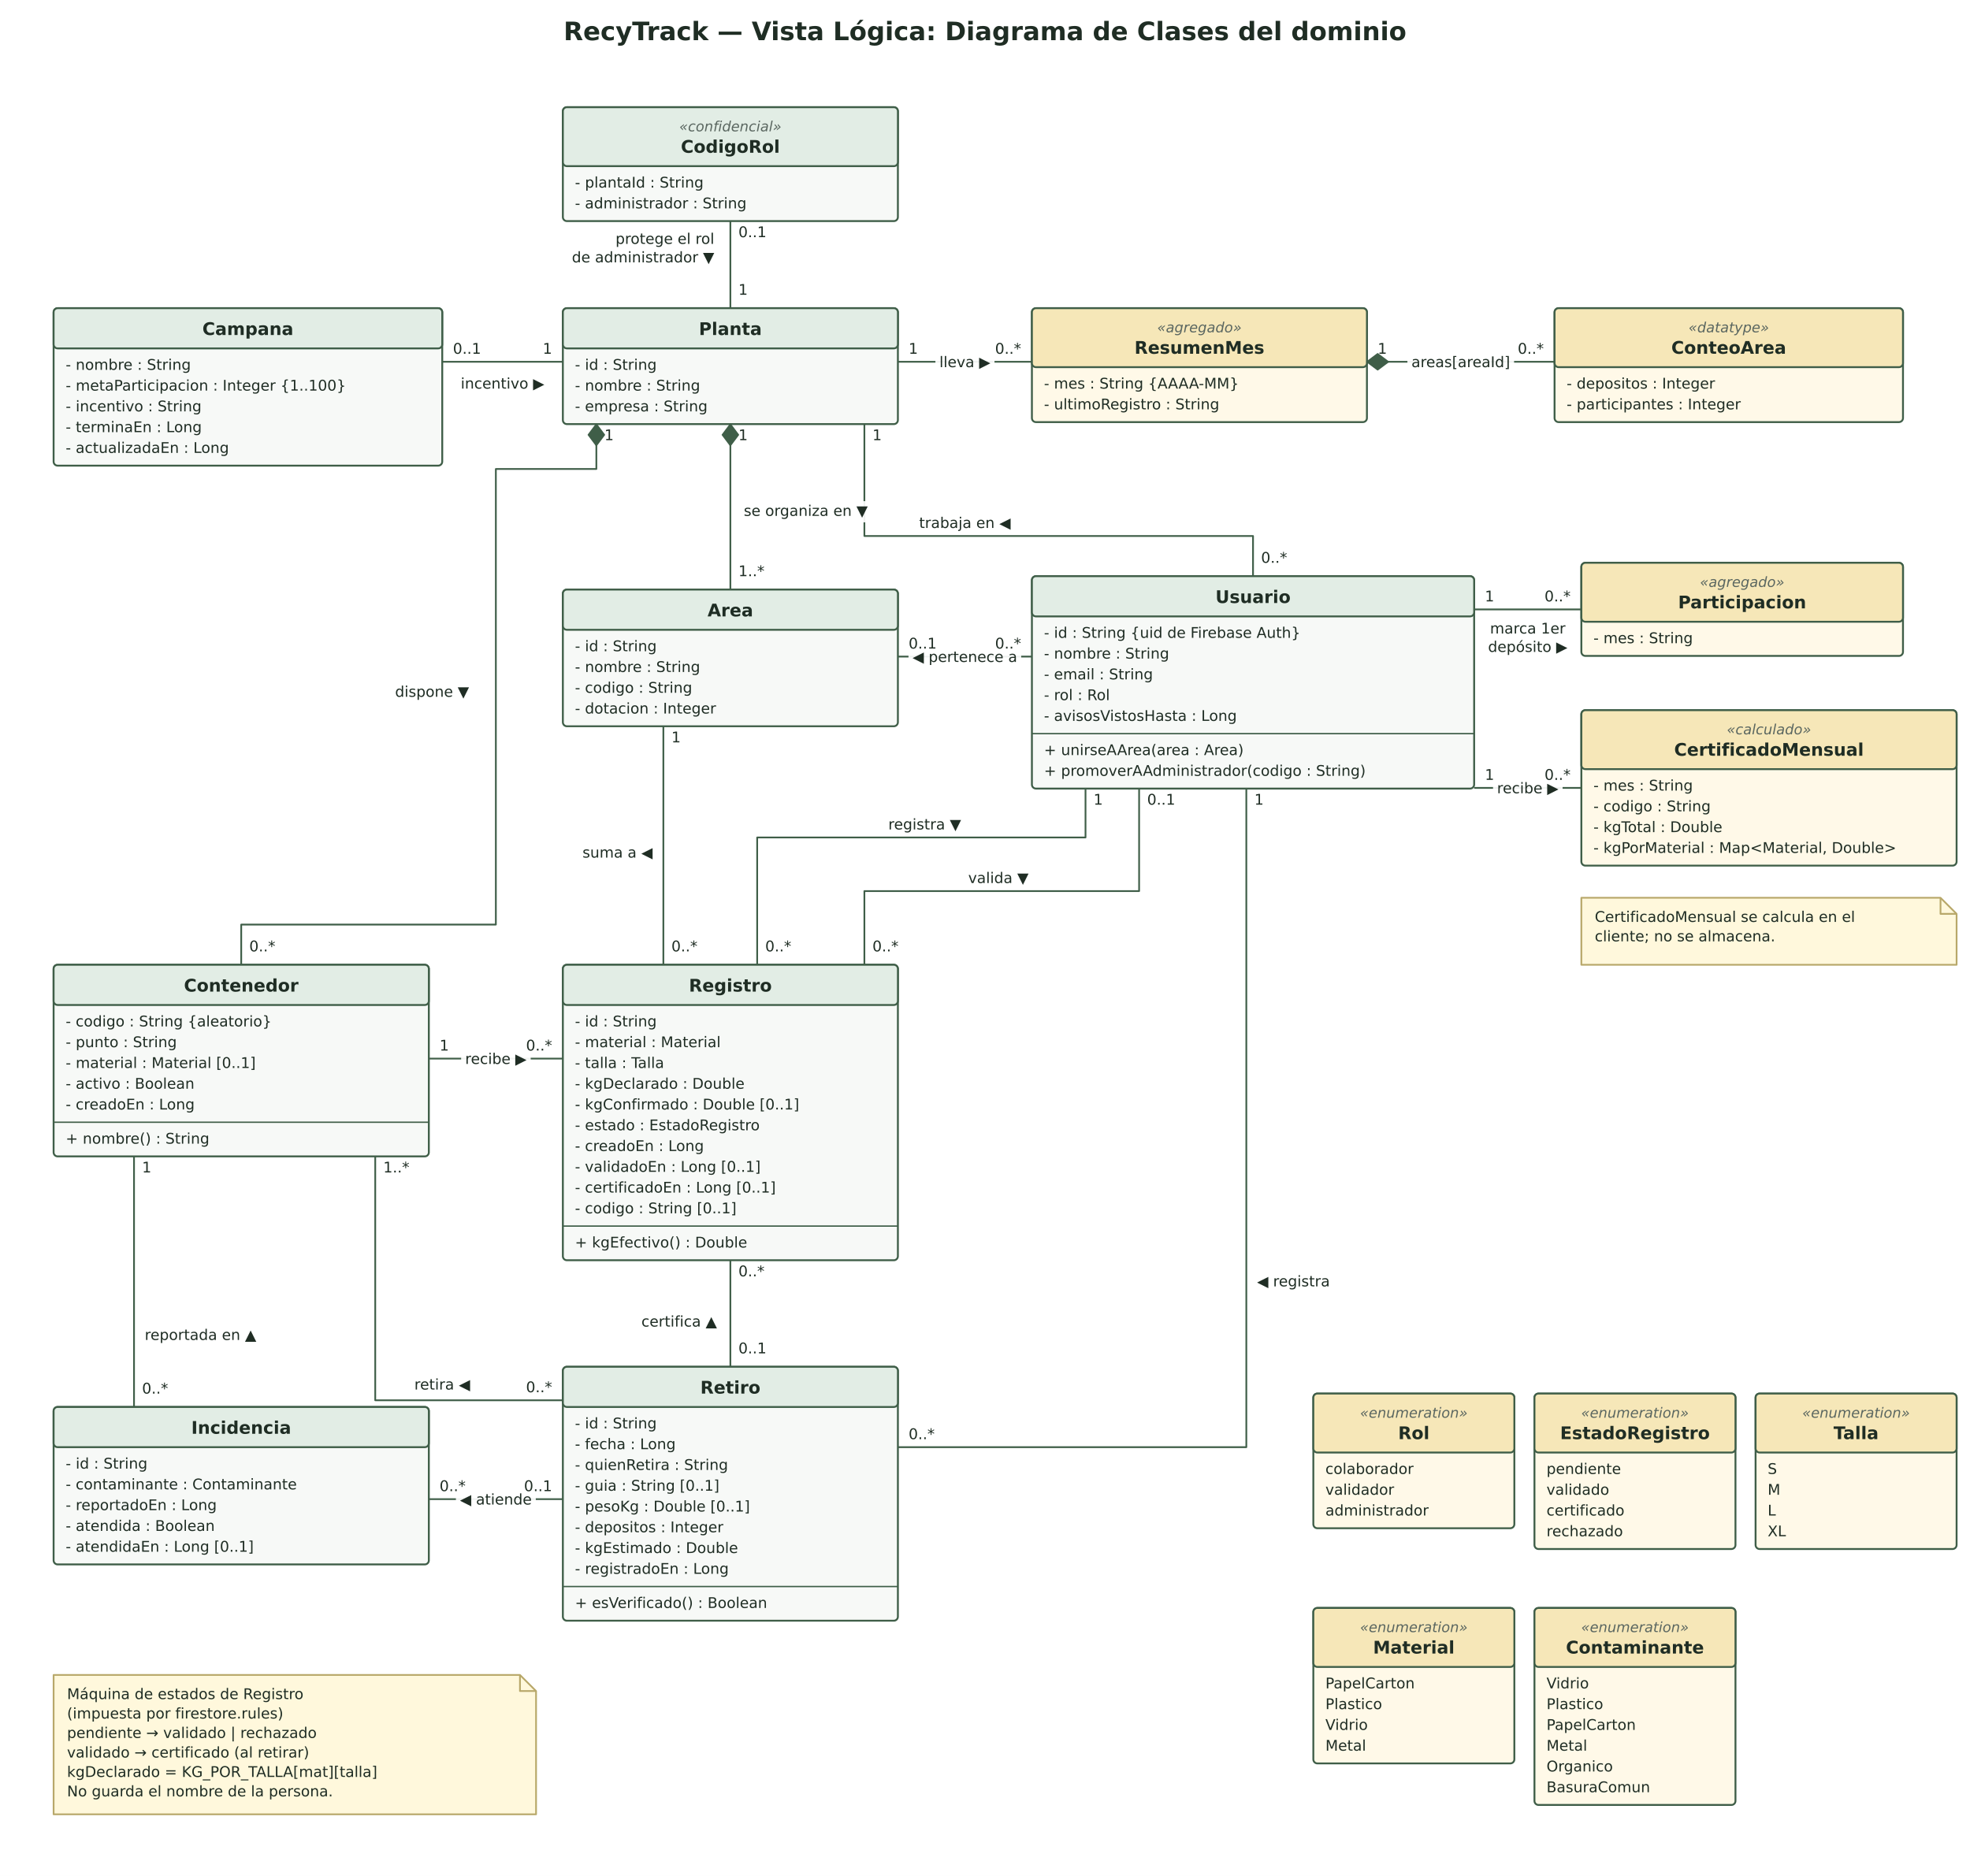
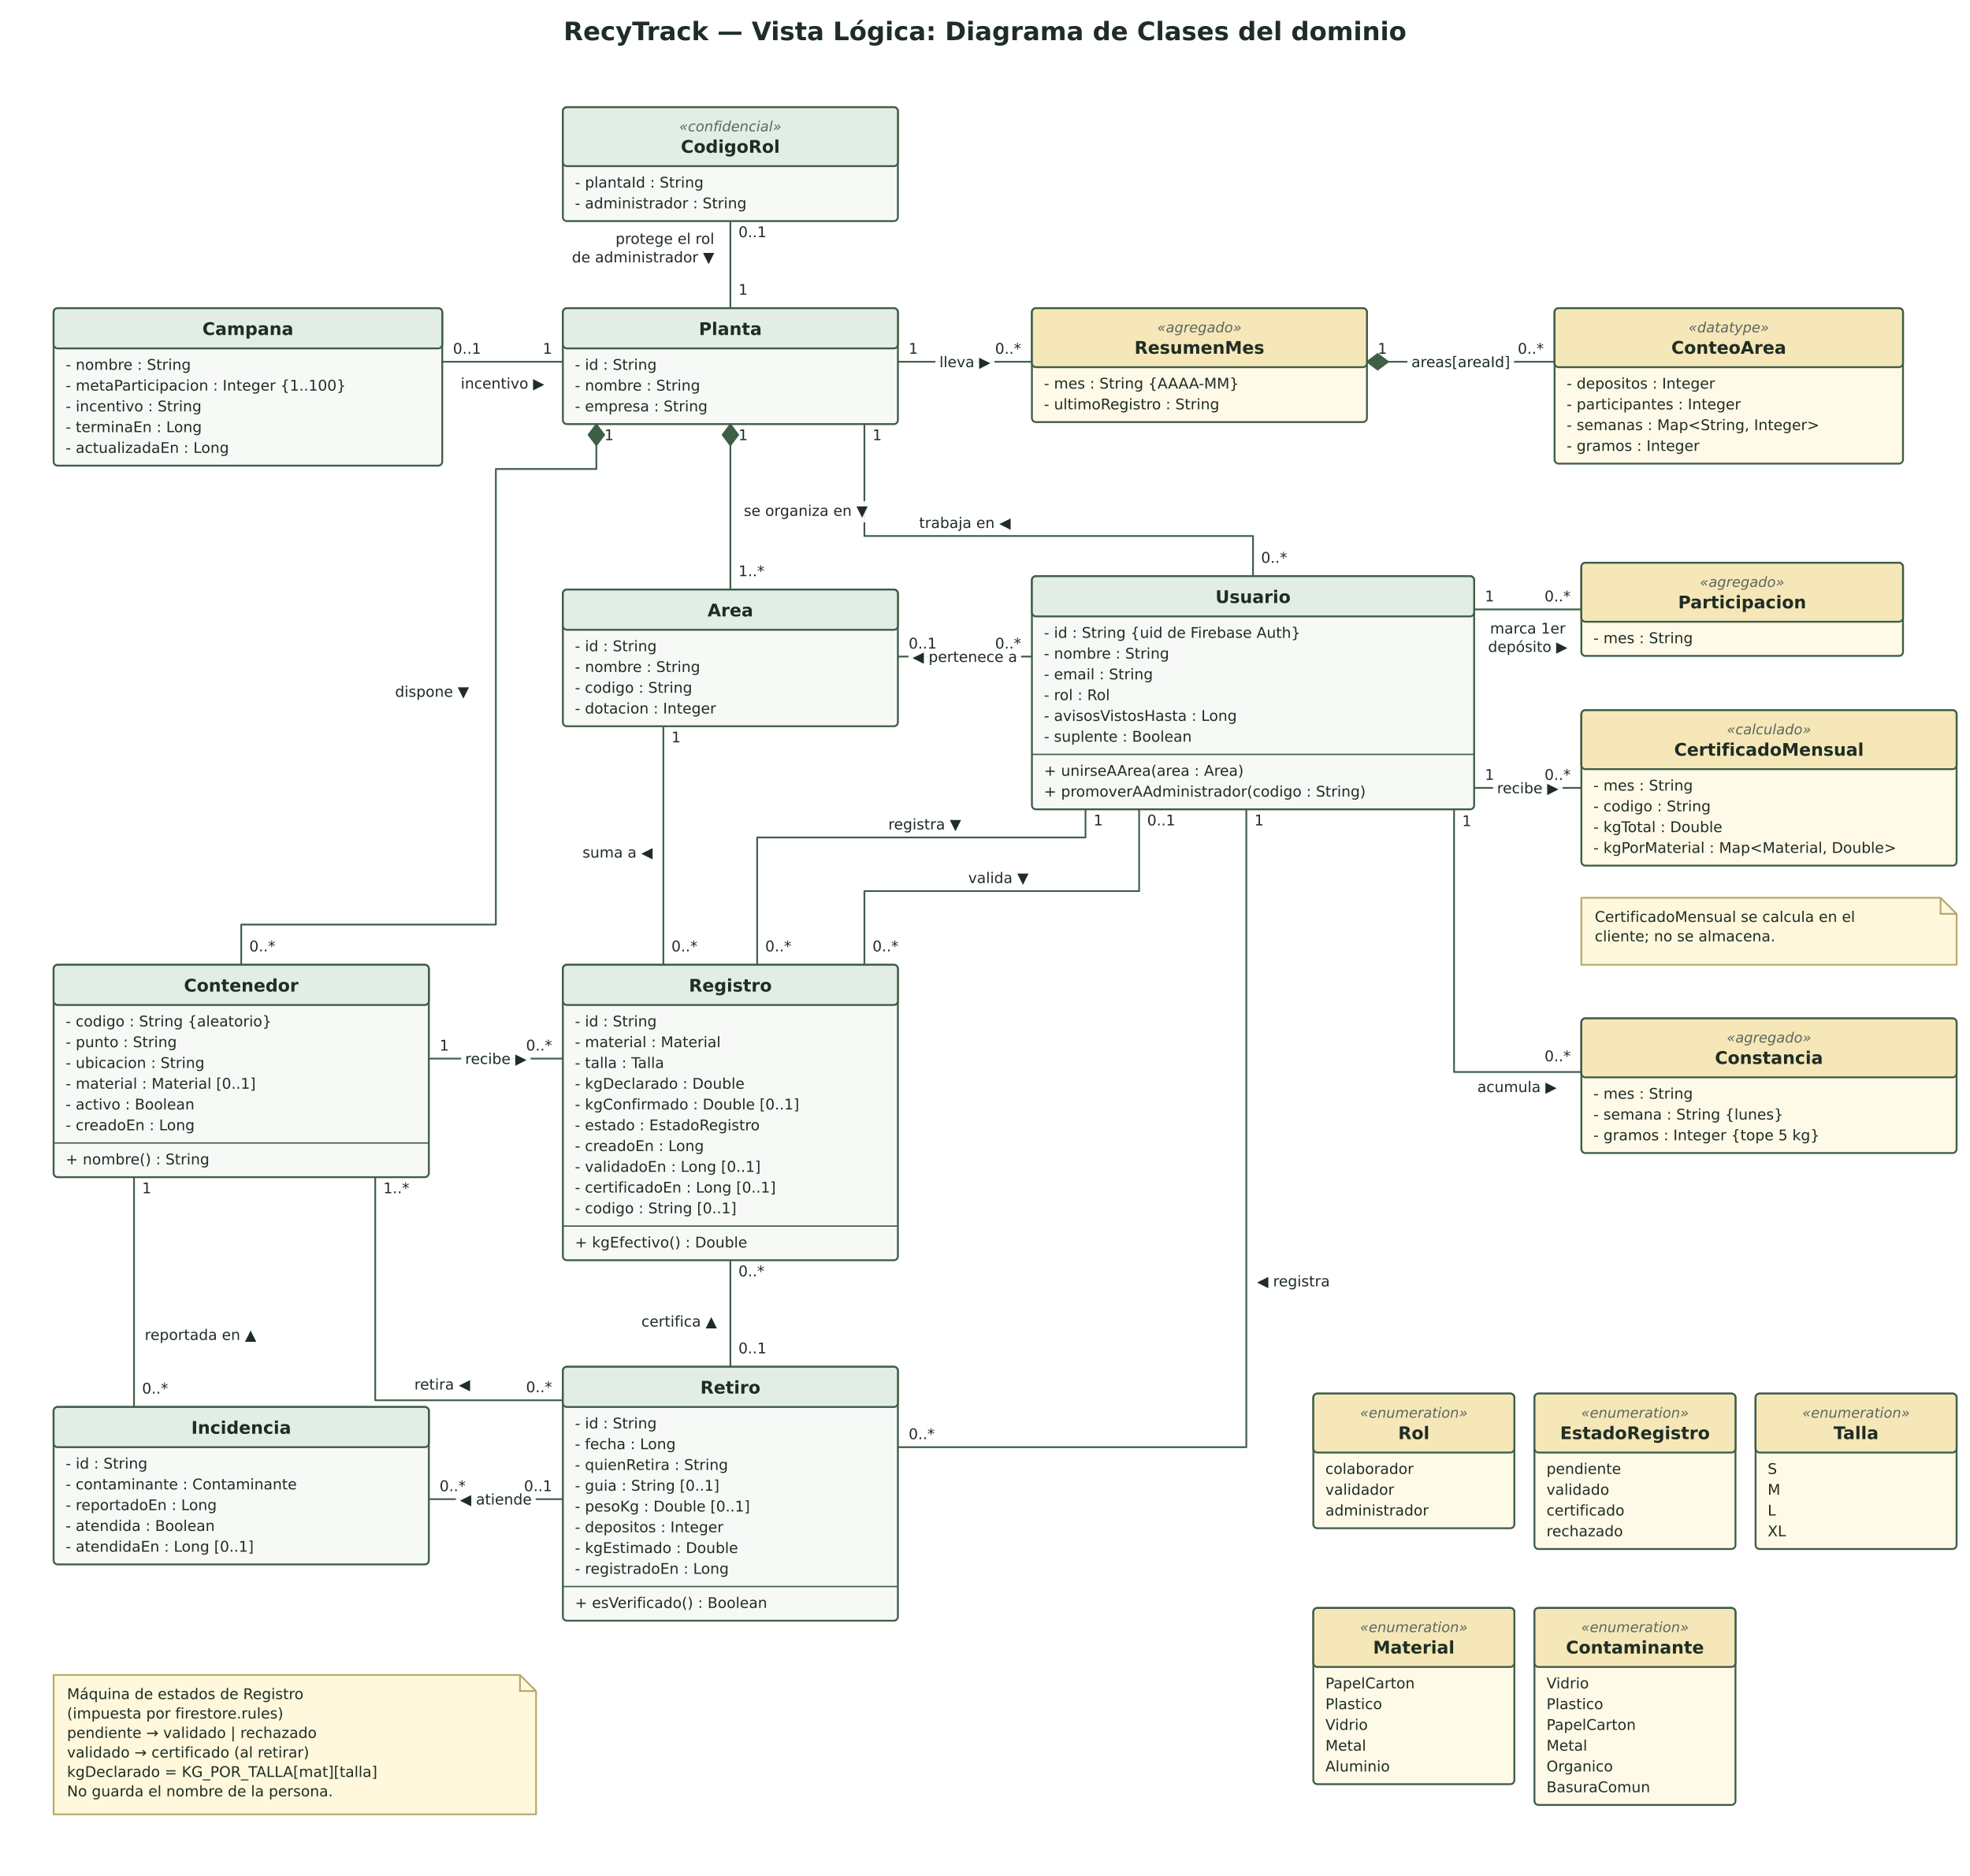
<svg xmlns="http://www.w3.org/2000/svg" width="1470" height="1400" viewBox="0 0 1470 1400">
  <rect width="100%" height="100%" fill="#FFFFFF" />
  <rect x="420.0" y="80.0" width="250.0" height="85.0" rx="3" fill="#F7F9F7" stroke="#3F5E48" stroke-width="1.4" />
  <rect x="420.0" y="80.0" width="250.0" height="44.0" rx="3" fill="#E2EDE5" stroke="#3F5E48" stroke-width="1.4" />
  <rect x="40.0" y="230.0" width="290.0" height="117.5" rx="3" fill="#F7F9F7" stroke="#3F5E48" stroke-width="1.4" />
  <rect x="40.0" y="230.0" width="290.0" height="30.0" rx="3" fill="#E2EDE5" stroke="#3F5E48" stroke-width="1.4" />
  <rect x="420.0" y="230.0" width="250.0" height="86.5" rx="3" fill="#F7F9F7" stroke="#3F5E48" stroke-width="1.4" />
  <rect x="420.0" y="230.0" width="250.0" height="30.0" rx="3" fill="#E2EDE5" stroke="#3F5E48" stroke-width="1.4" />
  <rect x="770.0" y="230.0" width="250.0" height="85.0" rx="3" fill="#FFF9E8" stroke="#3F5E48" stroke-width="1.4" />
  <rect x="770.0" y="230.0" width="250.0" height="44.0" rx="3" fill="#F6E7B8" stroke="#3F5E48" stroke-width="1.4" />
-   <rect x="1160.0" y="230.0" width="260.0" height="85.0" rx="3" fill="#FFF9E8" stroke="#3F5E48" stroke-width="1.4" />
+   <rect x="1160.0" y="230.0" width="260.0" height="116.0" rx="3" fill="#FFF9E8" stroke="#3F5E48" stroke-width="1.4" />
  <rect x="1160.0" y="230.0" width="260.0" height="44.0" rx="3" fill="#F6E7B8" stroke="#3F5E48" stroke-width="1.4" />
  <rect x="420.0" y="440.0" width="250.0" height="102.0" rx="3" fill="#F7F9F7" stroke="#3F5E48" stroke-width="1.4" />
  <rect x="420.0" y="440.0" width="250.0" height="30.0" rx="3" fill="#E2EDE5" stroke="#3F5E48" stroke-width="1.4" />
-   <rect x="770.0" y="430.0" width="330.0" height="158.5" rx="3" fill="#F7F9F7" stroke="#3F5E48" stroke-width="1.4" />
+   <rect x="770.0" y="430.0" width="330.0" height="174.0" rx="3" fill="#F7F9F7" stroke="#3F5E48" stroke-width="1.4" />
  <rect x="770.0" y="430.0" width="330.0" height="30.0" rx="3" fill="#E2EDE5" stroke="#3F5E48" stroke-width="1.4" />
-   <path d="M770,547.5 L1100,547.5" fill="none" stroke="#3F5E48" stroke-width="1" stroke-linejoin="round" />
+   <path d="M770,563.0 L1100,563.0" fill="none" stroke="#3F5E48" stroke-width="1" stroke-linejoin="round" />
  <rect x="1180.0" y="420.0" width="240.0" height="69.5" rx="3" fill="#FFF9E8" stroke="#3F5E48" stroke-width="1.4" />
  <rect x="1180.0" y="420.0" width="240.0" height="44.0" rx="3" fill="#F6E7B8" stroke="#3F5E48" stroke-width="1.4" />
  <rect x="1180.0" y="530.0" width="280.0" height="116.0" rx="3" fill="#FFF9E8" stroke="#3F5E48" stroke-width="1.4" />
  <rect x="1180.0" y="530.0" width="280.0" height="44.0" rx="3" fill="#F6E7B8" stroke="#3F5E48" stroke-width="1.4" />
-   <rect x="40.0" y="720.0" width="280.0" height="143.0" rx="3" fill="#F7F9F7" stroke="#3F5E48" stroke-width="1.4" />
+   <rect x="40.0" y="720.0" width="280.0" height="158.5" rx="3" fill="#F7F9F7" stroke="#3F5E48" stroke-width="1.4" />
  <rect x="40.0" y="720.0" width="280.0" height="30.0" rx="3" fill="#E2EDE5" stroke="#3F5E48" stroke-width="1.4" />
-   <path d="M40,837.5 L320,837.5" fill="none" stroke="#3F5E48" stroke-width="1" stroke-linejoin="round" />
+   <path d="M40,853.0 L320,853.0" fill="none" stroke="#3F5E48" stroke-width="1" stroke-linejoin="round" />
  <rect x="420.0" y="720.0" width="250.0" height="220.5" rx="3" fill="#F7F9F7" stroke="#3F5E48" stroke-width="1.4" />
  <rect x="420.0" y="720.0" width="250.0" height="30.0" rx="3" fill="#E2EDE5" stroke="#3F5E48" stroke-width="1.4" />
  <path d="M420,915.0 L670,915.0" fill="none" stroke="#3F5E48" stroke-width="1" stroke-linejoin="round" />
  <rect x="40.0" y="1050.0" width="280.0" height="117.5" rx="3" fill="#F7F9F7" stroke="#3F5E48" stroke-width="1.4" />
  <rect x="40.0" y="1050.0" width="280.0" height="30.0" rx="3" fill="#E2EDE5" stroke="#3F5E48" stroke-width="1.4" />
  <rect x="420.0" y="1020.0" width="250.0" height="189.5" rx="3" fill="#F7F9F7" stroke="#3F5E48" stroke-width="1.4" />
  <rect x="420.0" y="1020.0" width="250.0" height="30.0" rx="3" fill="#E2EDE5" stroke="#3F5E48" stroke-width="1.4" />
  <path d="M420,1184.0 L670,1184.0" fill="none" stroke="#3F5E48" stroke-width="1" stroke-linejoin="round" />
  <rect x="980.0" y="1040.0" width="150.0" height="100.5" rx="3" fill="#FFF9E8" stroke="#3F5E48" stroke-width="1.4" />
  <rect x="980.0" y="1040.0" width="150.0" height="44.0" rx="3" fill="#F6E7B8" stroke="#3F5E48" stroke-width="1.4" />
  <rect x="1145.0" y="1040.0" width="150.0" height="116.0" rx="3" fill="#FFF9E8" stroke="#3F5E48" stroke-width="1.4" />
  <rect x="1145.0" y="1040.0" width="150.0" height="44.0" rx="3" fill="#F6E7B8" stroke="#3F5E48" stroke-width="1.4" />
  <rect x="1310.0" y="1040.0" width="150.0" height="116.0" rx="3" fill="#FFF9E8" stroke="#3F5E48" stroke-width="1.4" />
  <rect x="1310.0" y="1040.0" width="150.0" height="44.0" rx="3" fill="#F6E7B8" stroke="#3F5E48" stroke-width="1.4" />
-   <rect x="980.0" y="1200.0" width="150.0" height="116.0" rx="3" fill="#FFF9E8" stroke="#3F5E48" stroke-width="1.4" />
+   <rect x="980.0" y="1200.0" width="150.0" height="131.5" rx="3" fill="#FFF9E8" stroke="#3F5E48" stroke-width="1.4" />
  <rect x="980.0" y="1200.0" width="150.0" height="44.0" rx="3" fill="#F6E7B8" stroke="#3F5E48" stroke-width="1.4" />
  <rect x="1145.0" y="1200.0" width="150.0" height="147.0" rx="3" fill="#FFF9E8" stroke="#3F5E48" stroke-width="1.4" />
  <rect x="1145.0" y="1200.0" width="150.0" height="44.0" rx="3" fill="#F6E7B8" stroke="#3F5E48" stroke-width="1.4" />
  <text x="545.0" y="98.0" font-family="DejaVu Sans" font-size="10.5" font-weight="normal" font-style="italic" text-anchor="middle" fill="#5A6660">«confidencial»</text>
  <text x="545.0" y="114.0" font-family="DejaVu Sans" font-size="13" font-weight="bold" font-style="normal" text-anchor="middle" fill="#1F2D24">CodigoRol</text>
  <text x="429.0" y="140.0" font-family="DejaVu Sans" font-size="11" font-weight="normal" font-style="normal" text-anchor="start" fill="#1F2D24">- plantaId : String</text>
  <text x="429.0" y="155.5" font-family="DejaVu Sans" font-size="11" font-weight="normal" font-style="normal" text-anchor="start" fill="#1F2D24">- administrador : String</text>
  <text x="185.0" y="250.0" font-family="DejaVu Sans" font-size="13" font-weight="bold" font-style="normal" text-anchor="middle" fill="#1F2D24">Campana</text>
  <text x="49.0" y="276.0" font-family="DejaVu Sans" font-size="11" font-weight="normal" font-style="normal" text-anchor="start" fill="#1F2D24">- nombre : String</text>
  <text x="49.0" y="291.5" font-family="DejaVu Sans" font-size="11" font-weight="normal" font-style="normal" text-anchor="start" fill="#1F2D24">- metaParticipacion : Integer {1..100}</text>
  <text x="49.0" y="307.0" font-family="DejaVu Sans" font-size="11" font-weight="normal" font-style="normal" text-anchor="start" fill="#1F2D24">- incentivo : String</text>
  <text x="49.0" y="322.5" font-family="DejaVu Sans" font-size="11" font-weight="normal" font-style="normal" text-anchor="start" fill="#1F2D24">- terminaEn : Long</text>
  <text x="49.0" y="338.0" font-family="DejaVu Sans" font-size="11" font-weight="normal" font-style="normal" text-anchor="start" fill="#1F2D24">- actualizadaEn : Long</text>
  <text x="545.0" y="250.0" font-family="DejaVu Sans" font-size="13" font-weight="bold" font-style="normal" text-anchor="middle" fill="#1F2D24">Planta</text>
  <text x="429.0" y="276.0" font-family="DejaVu Sans" font-size="11" font-weight="normal" font-style="normal" text-anchor="start" fill="#1F2D24">- id : String</text>
  <text x="429.0" y="291.5" font-family="DejaVu Sans" font-size="11" font-weight="normal" font-style="normal" text-anchor="start" fill="#1F2D24">- nombre : String</text>
  <text x="429.0" y="307.0" font-family="DejaVu Sans" font-size="11" font-weight="normal" font-style="normal" text-anchor="start" fill="#1F2D24">- empresa : String</text>
  <text x="895.0" y="248.0" font-family="DejaVu Sans" font-size="10.5" font-weight="normal" font-style="italic" text-anchor="middle" fill="#5A6660">«agregado»</text>
  <text x="895.0" y="264.0" font-family="DejaVu Sans" font-size="13" font-weight="bold" font-style="normal" text-anchor="middle" fill="#1F2D24">ResumenMes</text>
  <text x="779.0" y="290.0" font-family="DejaVu Sans" font-size="11" font-weight="normal" font-style="normal" text-anchor="start" fill="#1F2D24">- mes : String {AAAA-MM}</text>
  <text x="779.0" y="305.5" font-family="DejaVu Sans" font-size="11" font-weight="normal" font-style="normal" text-anchor="start" fill="#1F2D24">- ultimoRegistro : String</text>
  <text x="1290.0" y="248.0" font-family="DejaVu Sans" font-size="10.5" font-weight="normal" font-style="italic" text-anchor="middle" fill="#5A6660">«datatype»</text>
  <text x="1290.0" y="264.0" font-family="DejaVu Sans" font-size="13" font-weight="bold" font-style="normal" text-anchor="middle" fill="#1F2D24">ConteoArea</text>
  <text x="1169.0" y="290.0" font-family="DejaVu Sans" font-size="11" font-weight="normal" font-style="normal" text-anchor="start" fill="#1F2D24">- depositos : Integer</text>
  <text x="1169.0" y="305.5" font-family="DejaVu Sans" font-size="11" font-weight="normal" font-style="normal" text-anchor="start" fill="#1F2D24">- participantes : Integer</text>
+   <text x="1169.0" y="321.0" font-family="DejaVu Sans" font-size="11" font-weight="normal" font-style="normal" text-anchor="start" fill="#1F2D24">- semanas : Map&lt;String, Integer&gt;</text>
+   <text x="1169.0" y="336.5" font-family="DejaVu Sans" font-size="11" font-weight="normal" font-style="normal" text-anchor="start" fill="#1F2D24">- gramos : Integer</text>
  <text x="545.0" y="460.0" font-family="DejaVu Sans" font-size="13" font-weight="bold" font-style="normal" text-anchor="middle" fill="#1F2D24">Area</text>
  <text x="429.0" y="486.0" font-family="DejaVu Sans" font-size="11" font-weight="normal" font-style="normal" text-anchor="start" fill="#1F2D24">- id : String</text>
  <text x="429.0" y="501.5" font-family="DejaVu Sans" font-size="11" font-weight="normal" font-style="normal" text-anchor="start" fill="#1F2D24">- nombre : String</text>
  <text x="429.0" y="517.0" font-family="DejaVu Sans" font-size="11" font-weight="normal" font-style="normal" text-anchor="start" fill="#1F2D24">- codigo : String</text>
  <text x="429.0" y="532.5" font-family="DejaVu Sans" font-size="11" font-weight="normal" font-style="normal" text-anchor="start" fill="#1F2D24">- dotacion : Integer</text>
  <text x="935.0" y="450.0" font-family="DejaVu Sans" font-size="13" font-weight="bold" font-style="normal" text-anchor="middle" fill="#1F2D24">Usuario</text>
  <text x="779.0" y="476.0" font-family="DejaVu Sans" font-size="11" font-weight="normal" font-style="normal" text-anchor="start" fill="#1F2D24">- id : String {uid de Firebase Auth}</text>
  <text x="779.0" y="491.5" font-family="DejaVu Sans" font-size="11" font-weight="normal" font-style="normal" text-anchor="start" fill="#1F2D24">- nombre : String</text>
  <text x="779.0" y="507.0" font-family="DejaVu Sans" font-size="11" font-weight="normal" font-style="normal" text-anchor="start" fill="#1F2D24">- email : String</text>
  <text x="779.0" y="522.5" font-family="DejaVu Sans" font-size="11" font-weight="normal" font-style="normal" text-anchor="start" fill="#1F2D24">- rol : Rol</text>
  <text x="779.0" y="538.0" font-family="DejaVu Sans" font-size="11" font-weight="normal" font-style="normal" text-anchor="start" fill="#1F2D24">- avisosVistosHasta : Long</text>
-   <text x="779.0" y="563.5" font-family="DejaVu Sans" font-size="11" font-weight="normal" font-style="normal" text-anchor="start" fill="#1F2D24">+ unirseAArea(area : Area)</text>
-   <text x="779.0" y="579.0" font-family="DejaVu Sans" font-size="11" font-weight="normal" font-style="normal" text-anchor="start" fill="#1F2D24">+ promoverAAdministrador(codigo : String)</text>
+   <text x="779.0" y="553.5" font-family="DejaVu Sans" font-size="11" font-weight="normal" font-style="normal" text-anchor="start" fill="#1F2D24">- suplente : Boolean</text>
+   <text x="779.0" y="579.0" font-family="DejaVu Sans" font-size="11" font-weight="normal" font-style="normal" text-anchor="start" fill="#1F2D24">+ unirseAArea(area : Area)</text>
+   <text x="779.0" y="594.5" font-family="DejaVu Sans" font-size="11" font-weight="normal" font-style="normal" text-anchor="start" fill="#1F2D24">+ promoverAAdministrador(codigo : String)</text>
  <text x="1300.0" y="438.0" font-family="DejaVu Sans" font-size="10.5" font-weight="normal" font-style="italic" text-anchor="middle" fill="#5A6660">«agregado»</text>
  <text x="1300.0" y="454.0" font-family="DejaVu Sans" font-size="13" font-weight="bold" font-style="normal" text-anchor="middle" fill="#1F2D24">Participacion</text>
  <text x="1189.0" y="480.0" font-family="DejaVu Sans" font-size="11" font-weight="normal" font-style="normal" text-anchor="start" fill="#1F2D24">- mes : String</text>
  <text x="1320.0" y="548.0" font-family="DejaVu Sans" font-size="10.5" font-weight="normal" font-style="italic" text-anchor="middle" fill="#5A6660">«calculado»</text>
  <text x="1320.0" y="564.0" font-family="DejaVu Sans" font-size="13" font-weight="bold" font-style="normal" text-anchor="middle" fill="#1F2D24">CertificadoMensual</text>
  <text x="1189.0" y="590.0" font-family="DejaVu Sans" font-size="11" font-weight="normal" font-style="normal" text-anchor="start" fill="#1F2D24">- mes : String</text>
  <text x="1189.0" y="605.5" font-family="DejaVu Sans" font-size="11" font-weight="normal" font-style="normal" text-anchor="start" fill="#1F2D24">- codigo : String</text>
  <text x="1189.0" y="621.0" font-family="DejaVu Sans" font-size="11" font-weight="normal" font-style="normal" text-anchor="start" fill="#1F2D24">- kgTotal : Double</text>
  <text x="1189.0" y="636.5" font-family="DejaVu Sans" font-size="11" font-weight="normal" font-style="normal" text-anchor="start" fill="#1F2D24">- kgPorMaterial : Map&lt;Material, Double&gt;</text>
  <text x="180.0" y="740.0" font-family="DejaVu Sans" font-size="13" font-weight="bold" font-style="normal" text-anchor="middle" fill="#1F2D24">Contenedor</text>
  <text x="49.0" y="766.0" font-family="DejaVu Sans" font-size="11" font-weight="normal" font-style="normal" text-anchor="start" fill="#1F2D24">- codigo : String {aleatorio}</text>
  <text x="49.0" y="781.5" font-family="DejaVu Sans" font-size="11" font-weight="normal" font-style="normal" text-anchor="start" fill="#1F2D24">- punto : String</text>
-   <text x="49.0" y="797.0" font-family="DejaVu Sans" font-size="11" font-weight="normal" font-style="normal" text-anchor="start" fill="#1F2D24">- material : Material [0..1]</text>
-   <text x="49.0" y="812.5" font-family="DejaVu Sans" font-size="11" font-weight="normal" font-style="normal" text-anchor="start" fill="#1F2D24">- activo : Boolean</text>
-   <text x="49.0" y="828.0" font-family="DejaVu Sans" font-size="11" font-weight="normal" font-style="normal" text-anchor="start" fill="#1F2D24">- creadoEn : Long</text>
-   <text x="49.0" y="853.5" font-family="DejaVu Sans" font-size="11" font-weight="normal" font-style="normal" text-anchor="start" fill="#1F2D24">+ nombre() : String</text>
+   <text x="49.0" y="797.0" font-family="DejaVu Sans" font-size="11" font-weight="normal" font-style="normal" text-anchor="start" fill="#1F2D24">- ubicacion : String</text>
+   <text x="49.0" y="812.5" font-family="DejaVu Sans" font-size="11" font-weight="normal" font-style="normal" text-anchor="start" fill="#1F2D24">- material : Material [0..1]</text>
+   <text x="49.0" y="828.0" font-family="DejaVu Sans" font-size="11" font-weight="normal" font-style="normal" text-anchor="start" fill="#1F2D24">- activo : Boolean</text>
+   <text x="49.0" y="843.5" font-family="DejaVu Sans" font-size="11" font-weight="normal" font-style="normal" text-anchor="start" fill="#1F2D24">- creadoEn : Long</text>
+   <text x="49.0" y="869.0" font-family="DejaVu Sans" font-size="11" font-weight="normal" font-style="normal" text-anchor="start" fill="#1F2D24">+ nombre() : String</text>
  <text x="545.0" y="740.0" font-family="DejaVu Sans" font-size="13" font-weight="bold" font-style="normal" text-anchor="middle" fill="#1F2D24">Registro</text>
  <text x="429.0" y="766.0" font-family="DejaVu Sans" font-size="11" font-weight="normal" font-style="normal" text-anchor="start" fill="#1F2D24">- id : String</text>
  <text x="429.0" y="781.5" font-family="DejaVu Sans" font-size="11" font-weight="normal" font-style="normal" text-anchor="start" fill="#1F2D24">- material : Material</text>
  <text x="429.0" y="797.0" font-family="DejaVu Sans" font-size="11" font-weight="normal" font-style="normal" text-anchor="start" fill="#1F2D24">- talla : Talla</text>
  <text x="429.0" y="812.5" font-family="DejaVu Sans" font-size="11" font-weight="normal" font-style="normal" text-anchor="start" fill="#1F2D24">- kgDeclarado : Double</text>
  <text x="429.0" y="828.0" font-family="DejaVu Sans" font-size="11" font-weight="normal" font-style="normal" text-anchor="start" fill="#1F2D24">- kgConfirmado : Double [0..1]</text>
  <text x="429.0" y="843.5" font-family="DejaVu Sans" font-size="11" font-weight="normal" font-style="normal" text-anchor="start" fill="#1F2D24">- estado : EstadoRegistro</text>
  <text x="429.0" y="859.0" font-family="DejaVu Sans" font-size="11" font-weight="normal" font-style="normal" text-anchor="start" fill="#1F2D24">- creadoEn : Long</text>
  <text x="429.0" y="874.5" font-family="DejaVu Sans" font-size="11" font-weight="normal" font-style="normal" text-anchor="start" fill="#1F2D24">- validadoEn : Long [0..1]</text>
  <text x="429.0" y="890.0" font-family="DejaVu Sans" font-size="11" font-weight="normal" font-style="normal" text-anchor="start" fill="#1F2D24">- certificadoEn : Long [0..1]</text>
  <text x="429.0" y="905.5" font-family="DejaVu Sans" font-size="11" font-weight="normal" font-style="normal" text-anchor="start" fill="#1F2D24">- codigo : String [0..1]</text>
  <text x="429.0" y="931.0" font-family="DejaVu Sans" font-size="11" font-weight="normal" font-style="normal" text-anchor="start" fill="#1F2D24">+ kgEfectivo() : Double</text>
  <text x="180.0" y="1070.0" font-family="DejaVu Sans" font-size="13" font-weight="bold" font-style="normal" text-anchor="middle" fill="#1F2D24">Incidencia</text>
  <text x="49.0" y="1096.0" font-family="DejaVu Sans" font-size="11" font-weight="normal" font-style="normal" text-anchor="start" fill="#1F2D24">- id : String</text>
  <text x="49.0" y="1111.5" font-family="DejaVu Sans" font-size="11" font-weight="normal" font-style="normal" text-anchor="start" fill="#1F2D24">- contaminante : Contaminante</text>
  <text x="49.0" y="1127.0" font-family="DejaVu Sans" font-size="11" font-weight="normal" font-style="normal" text-anchor="start" fill="#1F2D24">- reportadoEn : Long</text>
  <text x="49.0" y="1142.5" font-family="DejaVu Sans" font-size="11" font-weight="normal" font-style="normal" text-anchor="start" fill="#1F2D24">- atendida : Boolean</text>
  <text x="49.0" y="1158.0" font-family="DejaVu Sans" font-size="11" font-weight="normal" font-style="normal" text-anchor="start" fill="#1F2D24">- atendidaEn : Long [0..1]</text>
  <text x="545.0" y="1040.0" font-family="DejaVu Sans" font-size="13" font-weight="bold" font-style="normal" text-anchor="middle" fill="#1F2D24">Retiro</text>
  <text x="429.0" y="1066.0" font-family="DejaVu Sans" font-size="11" font-weight="normal" font-style="normal" text-anchor="start" fill="#1F2D24">- id : String</text>
  <text x="429.0" y="1081.5" font-family="DejaVu Sans" font-size="11" font-weight="normal" font-style="normal" text-anchor="start" fill="#1F2D24">- fecha : Long</text>
  <text x="429.0" y="1097.0" font-family="DejaVu Sans" font-size="11" font-weight="normal" font-style="normal" text-anchor="start" fill="#1F2D24">- quienRetira : String</text>
  <text x="429.0" y="1112.5" font-family="DejaVu Sans" font-size="11" font-weight="normal" font-style="normal" text-anchor="start" fill="#1F2D24">- guia : String [0..1]</text>
  <text x="429.0" y="1128.0" font-family="DejaVu Sans" font-size="11" font-weight="normal" font-style="normal" text-anchor="start" fill="#1F2D24">- pesoKg : Double [0..1]</text>
  <text x="429.0" y="1143.5" font-family="DejaVu Sans" font-size="11" font-weight="normal" font-style="normal" text-anchor="start" fill="#1F2D24">- depositos : Integer</text>
  <text x="429.0" y="1159.0" font-family="DejaVu Sans" font-size="11" font-weight="normal" font-style="normal" text-anchor="start" fill="#1F2D24">- kgEstimado : Double</text>
  <text x="429.0" y="1174.5" font-family="DejaVu Sans" font-size="11" font-weight="normal" font-style="normal" text-anchor="start" fill="#1F2D24">- registradoEn : Long</text>
  <text x="429.0" y="1200.0" font-family="DejaVu Sans" font-size="11" font-weight="normal" font-style="normal" text-anchor="start" fill="#1F2D24">+ esVerificado() : Boolean</text>
  <text x="1055.0" y="1058.0" font-family="DejaVu Sans" font-size="10.5" font-weight="normal" font-style="italic" text-anchor="middle" fill="#5A6660">«enumeration»</text>
  <text x="1055.0" y="1074.0" font-family="DejaVu Sans" font-size="13" font-weight="bold" font-style="normal" text-anchor="middle" fill="#1F2D24">Rol</text>
  <text x="989.0" y="1100.0" font-family="DejaVu Sans" font-size="11" font-weight="normal" font-style="normal" text-anchor="start" fill="#1F2D24">colaborador</text>
  <text x="989.0" y="1115.5" font-family="DejaVu Sans" font-size="11" font-weight="normal" font-style="normal" text-anchor="start" fill="#1F2D24">validador</text>
  <text x="989.0" y="1131.0" font-family="DejaVu Sans" font-size="11" font-weight="normal" font-style="normal" text-anchor="start" fill="#1F2D24">administrador</text>
  <text x="1220.0" y="1058.0" font-family="DejaVu Sans" font-size="10.5" font-weight="normal" font-style="italic" text-anchor="middle" fill="#5A6660">«enumeration»</text>
  <text x="1220.0" y="1074.0" font-family="DejaVu Sans" font-size="13" font-weight="bold" font-style="normal" text-anchor="middle" fill="#1F2D24">EstadoRegistro</text>
  <text x="1154.0" y="1100.0" font-family="DejaVu Sans" font-size="11" font-weight="normal" font-style="normal" text-anchor="start" fill="#1F2D24">pendiente</text>
  <text x="1154.0" y="1115.5" font-family="DejaVu Sans" font-size="11" font-weight="normal" font-style="normal" text-anchor="start" fill="#1F2D24">validado</text>
  <text x="1154.0" y="1131.0" font-family="DejaVu Sans" font-size="11" font-weight="normal" font-style="normal" text-anchor="start" fill="#1F2D24">certificado</text>
  <text x="1154.0" y="1146.5" font-family="DejaVu Sans" font-size="11" font-weight="normal" font-style="normal" text-anchor="start" fill="#1F2D24">rechazado</text>
  <text x="1385.0" y="1058.0" font-family="DejaVu Sans" font-size="10.5" font-weight="normal" font-style="italic" text-anchor="middle" fill="#5A6660">«enumeration»</text>
  <text x="1385.0" y="1074.0" font-family="DejaVu Sans" font-size="13" font-weight="bold" font-style="normal" text-anchor="middle" fill="#1F2D24">Talla</text>
  <text x="1319.0" y="1100.0" font-family="DejaVu Sans" font-size="11" font-weight="normal" font-style="normal" text-anchor="start" fill="#1F2D24">S</text>
  <text x="1319.0" y="1115.5" font-family="DejaVu Sans" font-size="11" font-weight="normal" font-style="normal" text-anchor="start" fill="#1F2D24">M</text>
  <text x="1319.0" y="1131.0" font-family="DejaVu Sans" font-size="11" font-weight="normal" font-style="normal" text-anchor="start" fill="#1F2D24">L</text>
  <text x="1319.0" y="1146.5" font-family="DejaVu Sans" font-size="11" font-weight="normal" font-style="normal" text-anchor="start" fill="#1F2D24">XL</text>
  <text x="1055.0" y="1218.0" font-family="DejaVu Sans" font-size="10.5" font-weight="normal" font-style="italic" text-anchor="middle" fill="#5A6660">«enumeration»</text>
  <text x="1055.0" y="1234.0" font-family="DejaVu Sans" font-size="13" font-weight="bold" font-style="normal" text-anchor="middle" fill="#1F2D24">Material</text>
  <text x="989.0" y="1260.0" font-family="DejaVu Sans" font-size="11" font-weight="normal" font-style="normal" text-anchor="start" fill="#1F2D24">PapelCarton</text>
  <text x="989.0" y="1275.5" font-family="DejaVu Sans" font-size="11" font-weight="normal" font-style="normal" text-anchor="start" fill="#1F2D24">Plastico</text>
  <text x="989.0" y="1291.0" font-family="DejaVu Sans" font-size="11" font-weight="normal" font-style="normal" text-anchor="start" fill="#1F2D24">Vidrio</text>
  <text x="989.0" y="1306.5" font-family="DejaVu Sans" font-size="11" font-weight="normal" font-style="normal" text-anchor="start" fill="#1F2D24">Metal</text>
+   <text x="989.0" y="1322.0" font-family="DejaVu Sans" font-size="11" font-weight="normal" font-style="normal" text-anchor="start" fill="#1F2D24">Aluminio</text>
  <text x="1220.0" y="1218.0" font-family="DejaVu Sans" font-size="10.5" font-weight="normal" font-style="italic" text-anchor="middle" fill="#5A6660">«enumeration»</text>
  <text x="1220.0" y="1234.0" font-family="DejaVu Sans" font-size="13" font-weight="bold" font-style="normal" text-anchor="middle" fill="#1F2D24">Contaminante</text>
  <text x="1154.0" y="1260.0" font-family="DejaVu Sans" font-size="11" font-weight="normal" font-style="normal" text-anchor="start" fill="#1F2D24">Vidrio</text>
  <text x="1154.0" y="1275.5" font-family="DejaVu Sans" font-size="11" font-weight="normal" font-style="normal" text-anchor="start" fill="#1F2D24">Plastico</text>
  <text x="1154.0" y="1291.0" font-family="DejaVu Sans" font-size="11" font-weight="normal" font-style="normal" text-anchor="start" fill="#1F2D24">PapelCarton</text>
  <text x="1154.0" y="1306.5" font-family="DejaVu Sans" font-size="11" font-weight="normal" font-style="normal" text-anchor="start" fill="#1F2D24">Metal</text>
  <text x="1154.0" y="1322.0" font-family="DejaVu Sans" font-size="11" font-weight="normal" font-style="normal" text-anchor="start" fill="#1F2D24">Organico</text>
  <text x="1154.0" y="1337.5" font-family="DejaVu Sans" font-size="11" font-weight="normal" font-style="normal" text-anchor="start" fill="#1F2D24">BasuraComun</text>
  <path d="M40,1250 L388,1250 L400,1262 L400,1354 L40,1354 Z" fill="#FFF8DC" stroke="#B8A86A" stroke-width="1.3" stroke-linejoin="round" />
  <path d="M388,1250 L388,1262 L400,1262" fill="none" stroke="#B8A86A" stroke-width="1.3" stroke-linejoin="round" />
  <text x="50.0" y="1268.0" font-family="DejaVu Sans" font-size="11" font-weight="normal" font-style="normal" text-anchor="start" fill="#1F2D24">Máquina de estados de Registro</text>
  <text x="50.0" y="1282.5" font-family="DejaVu Sans" font-size="11" font-weight="normal" font-style="normal" text-anchor="start" fill="#1F2D24">(impuesta por firestore.rules)</text>
  <text x="50.0" y="1297.0" font-family="DejaVu Sans" font-size="11" font-weight="normal" font-style="normal" text-anchor="start" fill="#1F2D24">pendiente → validado | rechazado</text>
  <text x="50.0" y="1311.6" font-family="DejaVu Sans" font-size="11" font-weight="normal" font-style="normal" text-anchor="start" fill="#1F2D24">validado → certificado (al retirar)</text>
  <text x="50.0" y="1326.1" font-family="DejaVu Sans" font-size="11" font-weight="normal" font-style="normal" text-anchor="start" fill="#1F2D24">kgDeclarado = KG_POR_TALLA[mat][talla]</text>
  <text x="50.0" y="1340.6" font-family="DejaVu Sans" font-size="11" font-weight="normal" font-style="normal" text-anchor="start" fill="#1F2D24">No guarda el nombre de la persona.</text>
  <path d="M1180,670 L1448,670 L1460,682 L1460,720 L1180,720 Z" fill="#FFF8DC" stroke="#B8A86A" stroke-width="1.3" stroke-linejoin="round" />
  <path d="M1448,670 L1448,682 L1460,682" fill="none" stroke="#B8A86A" stroke-width="1.3" stroke-linejoin="round" />
  <text x="1190.0" y="688.0" font-family="DejaVu Sans" font-size="11" font-weight="normal" font-style="normal" text-anchor="start" fill="#1F2D24">CertificadoMensual se calcula en el</text>
  <text x="1190.0" y="702.5" font-family="DejaVu Sans" font-size="11" font-weight="normal" font-style="normal" text-anchor="start" fill="#1F2D24">cliente; no se almacena.</text>
  <text x="735.0" y="30.0" font-family="DejaVu Sans" font-size="19" font-weight="bold" font-style="normal" text-anchor="middle" fill="#1F2D24">RecyTrack — Vista Lógica: Diagrama de Clases del dominio</text>
  <path d="M545.0,165.0 L545.0,230.0" fill="none" stroke="#3F5E48" stroke-width="1.3" stroke-linejoin="round" />
  <path d="M330.0,270.0 L420.0,270.0" fill="none" stroke="#3F5E48" stroke-width="1.3" stroke-linejoin="round" />
  <path d="M670.0,270.0 L770.0,270.0" fill="none" stroke="#3F5E48" stroke-width="1.3" stroke-linejoin="round" />
  <path d="M1020.0,270.0 L1160.0,270.0" fill="none" stroke="#3F5E48" stroke-width="1.3" stroke-linejoin="round" />
  <path d="M1020.0,270.0 L1028.0,276.0 L1036.0,270.0 L1028.0,264.0 Z" fill="#3F5E48" stroke="#3F5E48" stroke-width="1" stroke-linejoin="round" />
  <path d="M545.0,316.5 L545.0,440.0" fill="none" stroke="#3F5E48" stroke-width="1.3" stroke-linejoin="round" />
  <path d="M545.0,316.5 L539.0,324.5 L545.0,332.5 L551.0,324.5 Z" fill="#3F5E48" stroke="#3F5E48" stroke-width="1" stroke-linejoin="round" />
  <path d="M645.0,316.5 L645.0,400.0 L935.0,400.0 L935.0,430.0" fill="none" stroke="#3F5E48" stroke-width="1.3" stroke-linejoin="round" />
  <path d="M445.0,316.5 L445.0,350.0 L370.0,350.0 L370.0,690.0 L180.0,690.0 L180.0,720.0" fill="none" stroke="#3F5E48" stroke-width="1.3" stroke-linejoin="round" />
  <path d="M445.0,316.5 L439.0,324.5 L445.0,332.5 L451.0,324.5 Z" fill="#3F5E48" stroke="#3F5E48" stroke-width="1" stroke-linejoin="round" />
  <path d="M670.0,490.0 L770.0,490.0" fill="none" stroke="#3F5E48" stroke-width="1.3" stroke-linejoin="round" />
  <path d="M1100.0,454.8 L1180.0,454.8" fill="none" stroke="#3F5E48" stroke-width="1.3" stroke-linejoin="round" />
  <path d="M1100.0,588.0 L1180.0,588.0" fill="none" stroke="#3F5E48" stroke-width="1.3" stroke-linejoin="round" />
  <path d="M495.0,542.0 L495.0,720.0" fill="none" stroke="#3F5E48" stroke-width="1.3" stroke-linejoin="round" />
-   <path d="M810.0,588.5 L810.0,625.0 L565.0,625.0 L565.0,720.0" fill="none" stroke="#3F5E48" stroke-width="1.3" stroke-linejoin="round" />
-   <path d="M850.0,588.5 L850.0,665.0 L645.0,665.0 L645.0,720.0" fill="none" stroke="#3F5E48" stroke-width="1.3" stroke-linejoin="round" />
-   <path d="M930.0,588.5 L930.0,1080.0 L670.0,1080.0" fill="none" stroke="#3F5E48" stroke-width="1.3" stroke-linejoin="round" />
+   <path d="M810.0,604.0 L810.0,625.0 L565.0,625.0 L565.0,720.0" fill="none" stroke="#3F5E48" stroke-width="1.3" stroke-linejoin="round" />
+   <path d="M850.0,604.0 L850.0,665.0 L645.0,665.0 L645.0,720.0" fill="none" stroke="#3F5E48" stroke-width="1.3" stroke-linejoin="round" />
+   <path d="M930.0,604.0 L930.0,1080.0 L670.0,1080.0" fill="none" stroke="#3F5E48" stroke-width="1.3" stroke-linejoin="round" />
  <path d="M320.0,790.0 L420.0,790.0" fill="none" stroke="#3F5E48" stroke-width="1.3" stroke-linejoin="round" />
  <path d="M545.0,940.5 L545.0,1020.0" fill="none" stroke="#3F5E48" stroke-width="1.3" stroke-linejoin="round" />
-   <path d="M100.0,863.0 L100.0,1050.0" fill="none" stroke="#3F5E48" stroke-width="1.3" stroke-linejoin="round" />
-   <path d="M280.0,863.0 L280.0,1045.0 L420.0,1045.0" fill="none" stroke="#3F5E48" stroke-width="1.3" stroke-linejoin="round" />
+   <path d="M100.0,878.5 L100.0,1050.0" fill="none" stroke="#3F5E48" stroke-width="1.3" stroke-linejoin="round" />
+   <path d="M280.0,878.5 L280.0,1045.0 L420.0,1045.0" fill="none" stroke="#3F5E48" stroke-width="1.3" stroke-linejoin="round" />
  <path d="M320.0,1118.8 L420.0,1118.8" fill="none" stroke="#3F5E48" stroke-width="1.3" stroke-linejoin="round" />
  <rect x="423.7" y="171.0" width="112.3" height="29.5" fill="#FFFFFF" fill-opacity="0.92" />
  <rect x="340.8" y="279.0" width="68.4" height="15.8" fill="#FFFFFF" fill-opacity="0.92" />
  <rect x="698.0" y="263.0" width="44.1" height="15.8" fill="#FFFFFF" fill-opacity="0.92" />
  <rect x="1050.2" y="263.0" width="79.6" height="15.8" fill="#FFFFFF" fill-opacity="0.92" />
  <rect x="552.0" y="374.0" width="98.5" height="15.8" fill="#FFFFFF" fill-opacity="0.92" />
  <rect x="682.9" y="383.0" width="74.3" height="15.8" fill="#FFFFFF" fill-opacity="0.92" />
  <rect x="291.8" y="509.0" width="61.2" height="15.8" fill="#FFFFFF" fill-opacity="0.92" />
  <rect x="677.9" y="483.0" width="84.1" height="15.8" fill="#FFFFFF" fill-opacity="0.92" />
  <rect x="1107.4" y="461.8" width="65.3" height="29.5" fill="#FFFFFF" fill-opacity="0.92" />
  <rect x="1114.1" y="581.0" width="51.9" height="15.8" fill="#FFFFFF" fill-opacity="0.92" />
  <rect x="431.6" y="629.0" width="58.4" height="15.8" fill="#FFFFFF" fill-opacity="0.92" />
  <rect x="659.8" y="608.0" width="60.4" height="15.8" fill="#FFFFFF" fill-opacity="0.92" />
  <rect x="719.5" y="648.0" width="51.0" height="15.8" fill="#FFFFFF" fill-opacity="0.92" />
  <rect x="935.0" y="949.0" width="60.4" height="15.8" fill="#FFFFFF" fill-opacity="0.92" />
  <rect x="344.1" y="783.0" width="51.9" height="15.8" fill="#FFFFFF" fill-opacity="0.92" />
  <rect x="475.6" y="979.0" width="62.4" height="15.8" fill="#FFFFFF" fill-opacity="0.92" />
  <rect x="105.0" y="989.0" width="89.3" height="15.8" fill="#FFFFFF" fill-opacity="0.92" />
  <rect x="306.2" y="1026.0" width="47.6" height="15.8" fill="#FFFFFF" fill-opacity="0.92" />
  <rect x="340.2" y="1111.8" width="59.6" height="15.8" fill="#FFFFFF" fill-opacity="0.92" />
  <text x="533.0" y="182.0" font-family="DejaVu Sans" font-size="11" font-weight="normal" font-style="normal" text-anchor="end" fill="#1F2D24">protege el rol</text>
  <text x="533.0" y="195.8" font-family="DejaVu Sans" font-size="11" font-weight="normal" font-style="normal" text-anchor="end" fill="#1F2D24">de administrador ▼</text>
  <text x="551.0" y="177.0" font-family="DejaVu Sans" font-size="11" font-weight="normal" font-style="normal" text-anchor="start" fill="#1F2D24">0..1</text>
  <text x="551.0" y="220.0" font-family="DejaVu Sans" font-size="11" font-weight="normal" font-style="normal" text-anchor="start" fill="#1F2D24">1</text>
  <text x="375.0" y="290.0" font-family="DejaVu Sans" font-size="11" font-weight="normal" font-style="normal" text-anchor="middle" fill="#1F2D24">incentivo ▶</text>
  <text x="338.0" y="264.0" font-family="DejaVu Sans" font-size="11" font-weight="normal" font-style="normal" text-anchor="start" fill="#1F2D24">0..1</text>
  <text x="412.0" y="264.0" font-family="DejaVu Sans" font-size="11" font-weight="normal" font-style="normal" text-anchor="end" fill="#1F2D24">1</text>
  <text x="720.0" y="274.0" font-family="DejaVu Sans" font-size="11" font-weight="normal" font-style="normal" text-anchor="middle" fill="#1F2D24">lleva ▶</text>
  <text x="678.0" y="264.0" font-family="DejaVu Sans" font-size="11" font-weight="normal" font-style="normal" text-anchor="start" fill="#1F2D24">1</text>
  <text x="762.0" y="264.0" font-family="DejaVu Sans" font-size="11" font-weight="normal" font-style="normal" text-anchor="end" fill="#1F2D24">0..*</text>
  <text x="1090.0" y="274.0" font-family="DejaVu Sans" font-size="11" font-weight="normal" font-style="normal" text-anchor="middle" fill="#1F2D24">areas[areaId]</text>
  <text x="1028.0" y="264.0" font-family="DejaVu Sans" font-size="11" font-weight="normal" font-style="normal" text-anchor="start" fill="#1F2D24">1</text>
  <text x="1152.0" y="264.0" font-family="DejaVu Sans" font-size="11" font-weight="normal" font-style="normal" text-anchor="end" fill="#1F2D24">0..*</text>
  <text x="555.0" y="385.0" font-family="DejaVu Sans" font-size="11" font-weight="normal" font-style="normal" text-anchor="start" fill="#1F2D24">se organiza en ▼</text>
  <text x="551.0" y="328.5" font-family="DejaVu Sans" font-size="11" font-weight="normal" font-style="normal" text-anchor="start" fill="#1F2D24">1</text>
  <text x="551.0" y="430.0" font-family="DejaVu Sans" font-size="11" font-weight="normal" font-style="normal" text-anchor="start" fill="#1F2D24">1..*</text>
  <text x="720.0" y="394.0" font-family="DejaVu Sans" font-size="11" font-weight="normal" font-style="normal" text-anchor="middle" fill="#1F2D24">trabaja en ◀</text>
  <text x="651.0" y="328.5" font-family="DejaVu Sans" font-size="11" font-weight="normal" font-style="normal" text-anchor="start" fill="#1F2D24">1</text>
  <text x="941.0" y="420.0" font-family="DejaVu Sans" font-size="11" font-weight="normal" font-style="normal" text-anchor="start" fill="#1F2D24">0..*</text>
  <text x="350.0" y="520.0" font-family="DejaVu Sans" font-size="11" font-weight="normal" font-style="normal" text-anchor="end" fill="#1F2D24">dispone ▼</text>
  <text x="451.0" y="328.5" font-family="DejaVu Sans" font-size="11" font-weight="normal" font-style="normal" text-anchor="start" fill="#1F2D24">1</text>
  <text x="186.0" y="710.0" font-family="DejaVu Sans" font-size="11" font-weight="normal" font-style="normal" text-anchor="start" fill="#1F2D24">0..*</text>
  <text x="720.0" y="494.0" font-family="DejaVu Sans" font-size="11" font-weight="normal" font-style="normal" text-anchor="middle" fill="#1F2D24">◀ pertenece a</text>
  <text x="678.0" y="484.0" font-family="DejaVu Sans" font-size="11" font-weight="normal" font-style="normal" text-anchor="start" fill="#1F2D24">0..1</text>
  <text x="762.0" y="484.0" font-family="DejaVu Sans" font-size="11" font-weight="normal" font-style="normal" text-anchor="end" fill="#1F2D24">0..*</text>
  <text x="1140.0" y="472.8" font-family="DejaVu Sans" font-size="11" font-weight="normal" font-style="normal" text-anchor="middle" fill="#1F2D24">marca 1er</text>
  <text x="1140.0" y="486.5" font-family="DejaVu Sans" font-size="11" font-weight="normal" font-style="normal" text-anchor="middle" fill="#1F2D24">depósito ▶</text>
  <text x="1108.0" y="448.8" font-family="DejaVu Sans" font-size="11" font-weight="normal" font-style="normal" text-anchor="start" fill="#1F2D24">1</text>
  <text x="1172.0" y="448.8" font-family="DejaVu Sans" font-size="11" font-weight="normal" font-style="normal" text-anchor="end" fill="#1F2D24">0..*</text>
  <text x="1140.0" y="592.0" font-family="DejaVu Sans" font-size="11" font-weight="normal" font-style="normal" text-anchor="middle" fill="#1F2D24">recibe ▶</text>
  <text x="1108.0" y="582.0" font-family="DejaVu Sans" font-size="11" font-weight="normal" font-style="normal" text-anchor="start" fill="#1F2D24">1</text>
  <text x="1172.0" y="582.0" font-family="DejaVu Sans" font-size="11" font-weight="normal" font-style="normal" text-anchor="end" fill="#1F2D24">0..*</text>
  <text x="487.0" y="640.0" font-family="DejaVu Sans" font-size="11" font-weight="normal" font-style="normal" text-anchor="end" fill="#1F2D24">suma a ◀</text>
  <text x="501.0" y="554.0" font-family="DejaVu Sans" font-size="11" font-weight="normal" font-style="normal" text-anchor="start" fill="#1F2D24">1</text>
  <text x="501.0" y="710.0" font-family="DejaVu Sans" font-size="11" font-weight="normal" font-style="normal" text-anchor="start" fill="#1F2D24">0..*</text>
  <text x="690.0" y="619.0" font-family="DejaVu Sans" font-size="11" font-weight="normal" font-style="normal" text-anchor="middle" fill="#1F2D24">registra ▼</text>
-   <text x="816.0" y="600.5" font-family="DejaVu Sans" font-size="11" font-weight="normal" font-style="normal" text-anchor="start" fill="#1F2D24">1</text>
+   <text x="816.0" y="616.0" font-family="DejaVu Sans" font-size="11" font-weight="normal" font-style="normal" text-anchor="start" fill="#1F2D24">1</text>
  <text x="571.0" y="710.0" font-family="DejaVu Sans" font-size="11" font-weight="normal" font-style="normal" text-anchor="start" fill="#1F2D24">0..*</text>
  <text x="745.0" y="659.0" font-family="DejaVu Sans" font-size="11" font-weight="normal" font-style="normal" text-anchor="middle" fill="#1F2D24">valida ▼</text>
-   <text x="856.0" y="600.5" font-family="DejaVu Sans" font-size="11" font-weight="normal" font-style="normal" text-anchor="start" fill="#1F2D24">0..1</text>
+   <text x="856.0" y="616.0" font-family="DejaVu Sans" font-size="11" font-weight="normal" font-style="normal" text-anchor="start" fill="#1F2D24">0..1</text>
  <text x="651.0" y="710.0" font-family="DejaVu Sans" font-size="11" font-weight="normal" font-style="normal" text-anchor="start" fill="#1F2D24">0..*</text>
  <text x="938.0" y="960.0" font-family="DejaVu Sans" font-size="11" font-weight="normal" font-style="normal" text-anchor="start" fill="#1F2D24">◀ registra</text>
-   <text x="936.0" y="600.5" font-family="DejaVu Sans" font-size="11" font-weight="normal" font-style="normal" text-anchor="start" fill="#1F2D24">1</text>
+   <text x="936.0" y="616.0" font-family="DejaVu Sans" font-size="11" font-weight="normal" font-style="normal" text-anchor="start" fill="#1F2D24">1</text>
  <text x="678.0" y="1074.0" font-family="DejaVu Sans" font-size="11" font-weight="normal" font-style="normal" text-anchor="start" fill="#1F2D24">0..*</text>
  <text x="370.0" y="794.0" font-family="DejaVu Sans" font-size="11" font-weight="normal" font-style="normal" text-anchor="middle" fill="#1F2D24">recibe ▶</text>
  <text x="328.0" y="784.0" font-family="DejaVu Sans" font-size="11" font-weight="normal" font-style="normal" text-anchor="start" fill="#1F2D24">1</text>
  <text x="412.0" y="784.0" font-family="DejaVu Sans" font-size="11" font-weight="normal" font-style="normal" text-anchor="end" fill="#1F2D24">0..*</text>
  <text x="535.0" y="990.0" font-family="DejaVu Sans" font-size="11" font-weight="normal" font-style="normal" text-anchor="end" fill="#1F2D24">certifica ▲</text>
  <text x="551.0" y="952.5" font-family="DejaVu Sans" font-size="11" font-weight="normal" font-style="normal" text-anchor="start" fill="#1F2D24">0..*</text>
  <text x="551.0" y="1010.0" font-family="DejaVu Sans" font-size="11" font-weight="normal" font-style="normal" text-anchor="start" fill="#1F2D24">0..1</text>
  <text x="108.0" y="1000.0" font-family="DejaVu Sans" font-size="11" font-weight="normal" font-style="normal" text-anchor="start" fill="#1F2D24">reportada en ▲</text>
-   <text x="106.0" y="875.0" font-family="DejaVu Sans" font-size="11" font-weight="normal" font-style="normal" text-anchor="start" fill="#1F2D24">1</text>
+   <text x="106.0" y="890.5" font-family="DejaVu Sans" font-size="11" font-weight="normal" font-style="normal" text-anchor="start" fill="#1F2D24">1</text>
  <text x="106.0" y="1040.0" font-family="DejaVu Sans" font-size="11" font-weight="normal" font-style="normal" text-anchor="start" fill="#1F2D24">0..*</text>
  <text x="330.0" y="1037.0" font-family="DejaVu Sans" font-size="11" font-weight="normal" font-style="normal" text-anchor="middle" fill="#1F2D24">retira ◀</text>
-   <text x="286.0" y="875.0" font-family="DejaVu Sans" font-size="11" font-weight="normal" font-style="normal" text-anchor="start" fill="#1F2D24">1..*</text>
+   <text x="286.0" y="890.5" font-family="DejaVu Sans" font-size="11" font-weight="normal" font-style="normal" text-anchor="start" fill="#1F2D24">1..*</text>
  <text x="412.0" y="1039.0" font-family="DejaVu Sans" font-size="11" font-weight="normal" font-style="normal" text-anchor="end" fill="#1F2D24">0..*</text>
  <text x="370.0" y="1122.8" font-family="DejaVu Sans" font-size="11" font-weight="normal" font-style="normal" text-anchor="middle" fill="#1F2D24">◀ atiende</text>
  <text x="328.0" y="1112.8" font-family="DejaVu Sans" font-size="11" font-weight="normal" font-style="normal" text-anchor="start" fill="#1F2D24">0..*</text>
  <text x="412.0" y="1112.8" font-family="DejaVu Sans" font-size="11" font-weight="normal" font-style="normal" text-anchor="end" fill="#1F2D24">0..1</text>
+   <path d="M1085.0,604.0 L1085.0,800.0 L1180.0,800.0" fill="none" stroke="#3F5E48" stroke-width="1.3" stroke-linejoin="round" />
+   <rect x="1180.0" y="760.0" width="280.0" height="100.5" rx="3" fill="#FFF9E8" stroke="#3F5E48" stroke-width="1.4" />
+   <rect x="1180.0" y="760.0" width="280.0" height="44.0" rx="3" fill="#F6E7B8" stroke="#3F5E48" stroke-width="1.4" />
+   <text x="1320.0" y="778.0" font-family="DejaVu Sans" font-size="10.5" font-weight="normal" font-style="italic" text-anchor="middle" fill="#5A6660">«agregado»</text>
+   <text x="1320.0" y="794.0" font-family="DejaVu Sans" font-size="13" font-weight="bold" font-style="normal" text-anchor="middle" fill="#1F2D24">Constancia</text>
+   <text x="1189.0" y="820.0" font-family="DejaVu Sans" font-size="11" font-weight="normal" font-style="normal" text-anchor="start" fill="#1F2D24">- mes : String</text>
+   <text x="1189.0" y="835.5" font-family="DejaVu Sans" font-size="11" font-weight="normal" font-style="normal" text-anchor="start" fill="#1F2D24">- semana : String {lunes}</text>
+   <text x="1189.0" y="851.0" font-family="DejaVu Sans" font-size="11" font-weight="normal" font-style="normal" text-anchor="start" fill="#1F2D24">- gramos : Integer {tope 5 kg}</text>
+   <text x="1091.0" y="616.5" font-family="DejaVu Sans" font-size="11" font-weight="normal" font-style="normal" text-anchor="start" fill="#1F2D24">1</text>
+   <text x="1172.0" y="792.0" font-family="DejaVu Sans" font-size="11" font-weight="normal" font-style="normal" text-anchor="end" fill="#1F2D24">0..*</text>
+   <text x="1132.0" y="815.0" font-family="DejaVu Sans" font-size="11" font-weight="normal" font-style="normal" text-anchor="middle" fill="#1F2D24">acumula ▶</text>
</svg>
